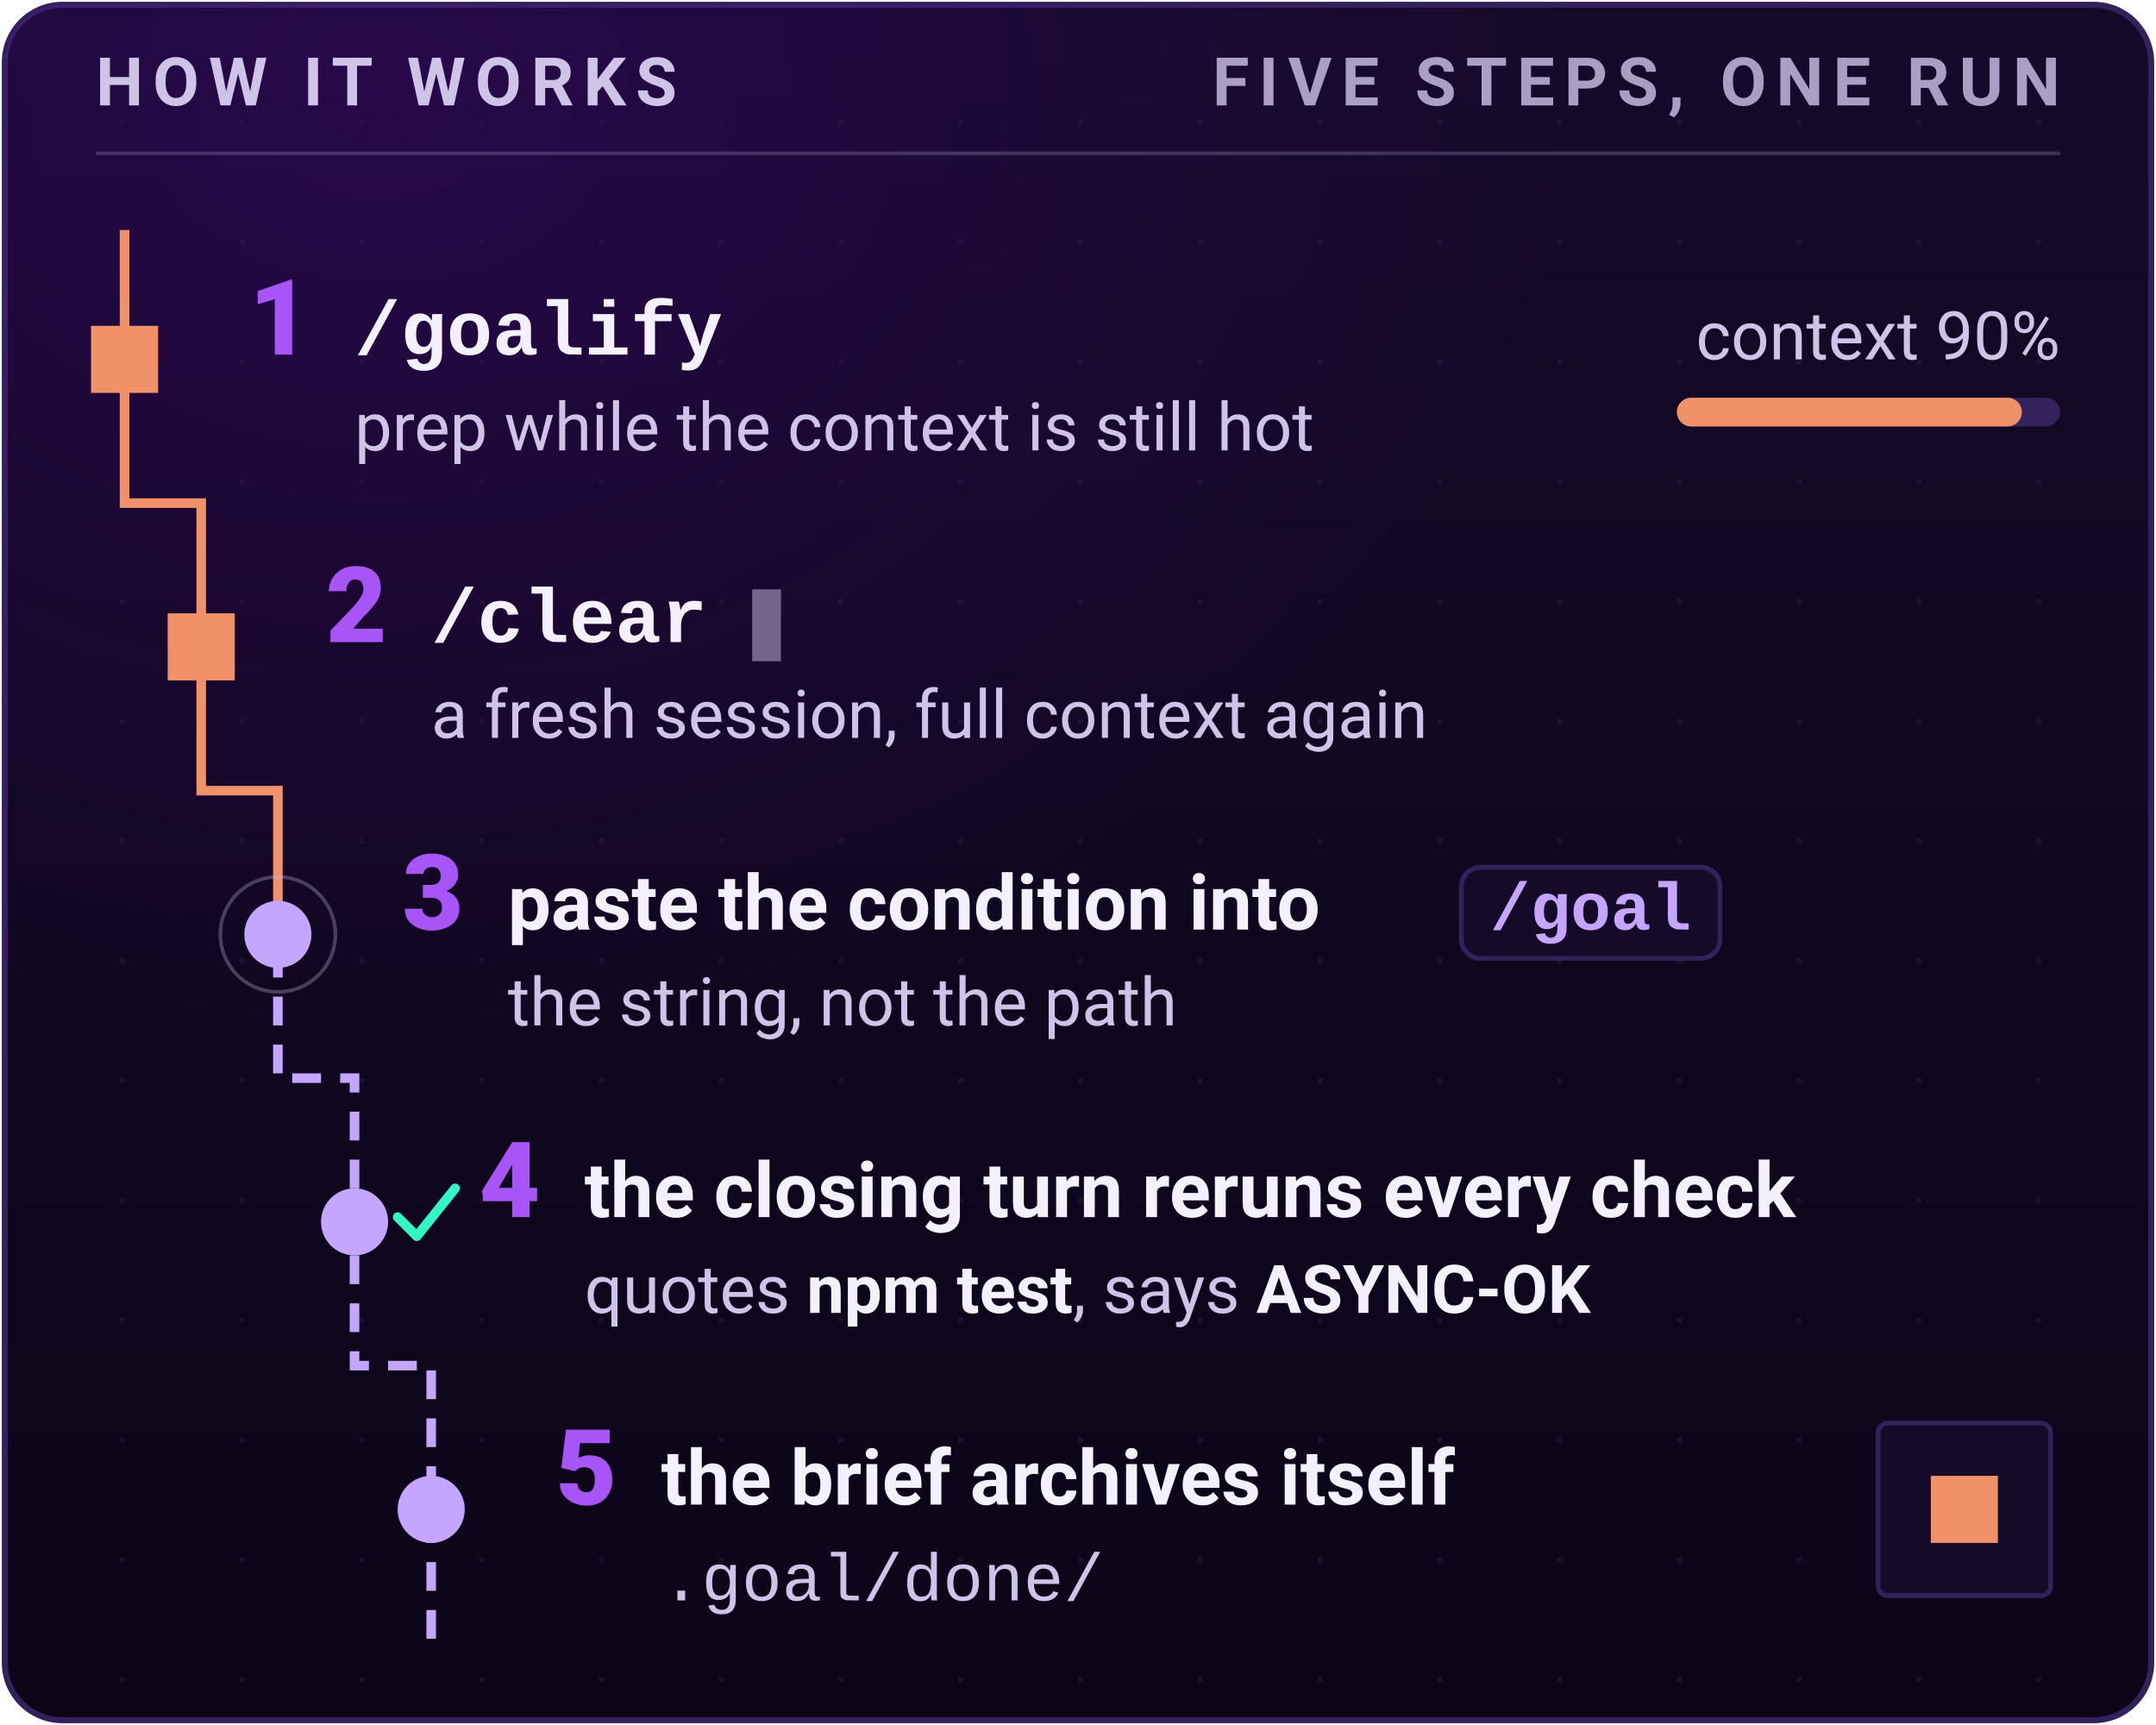
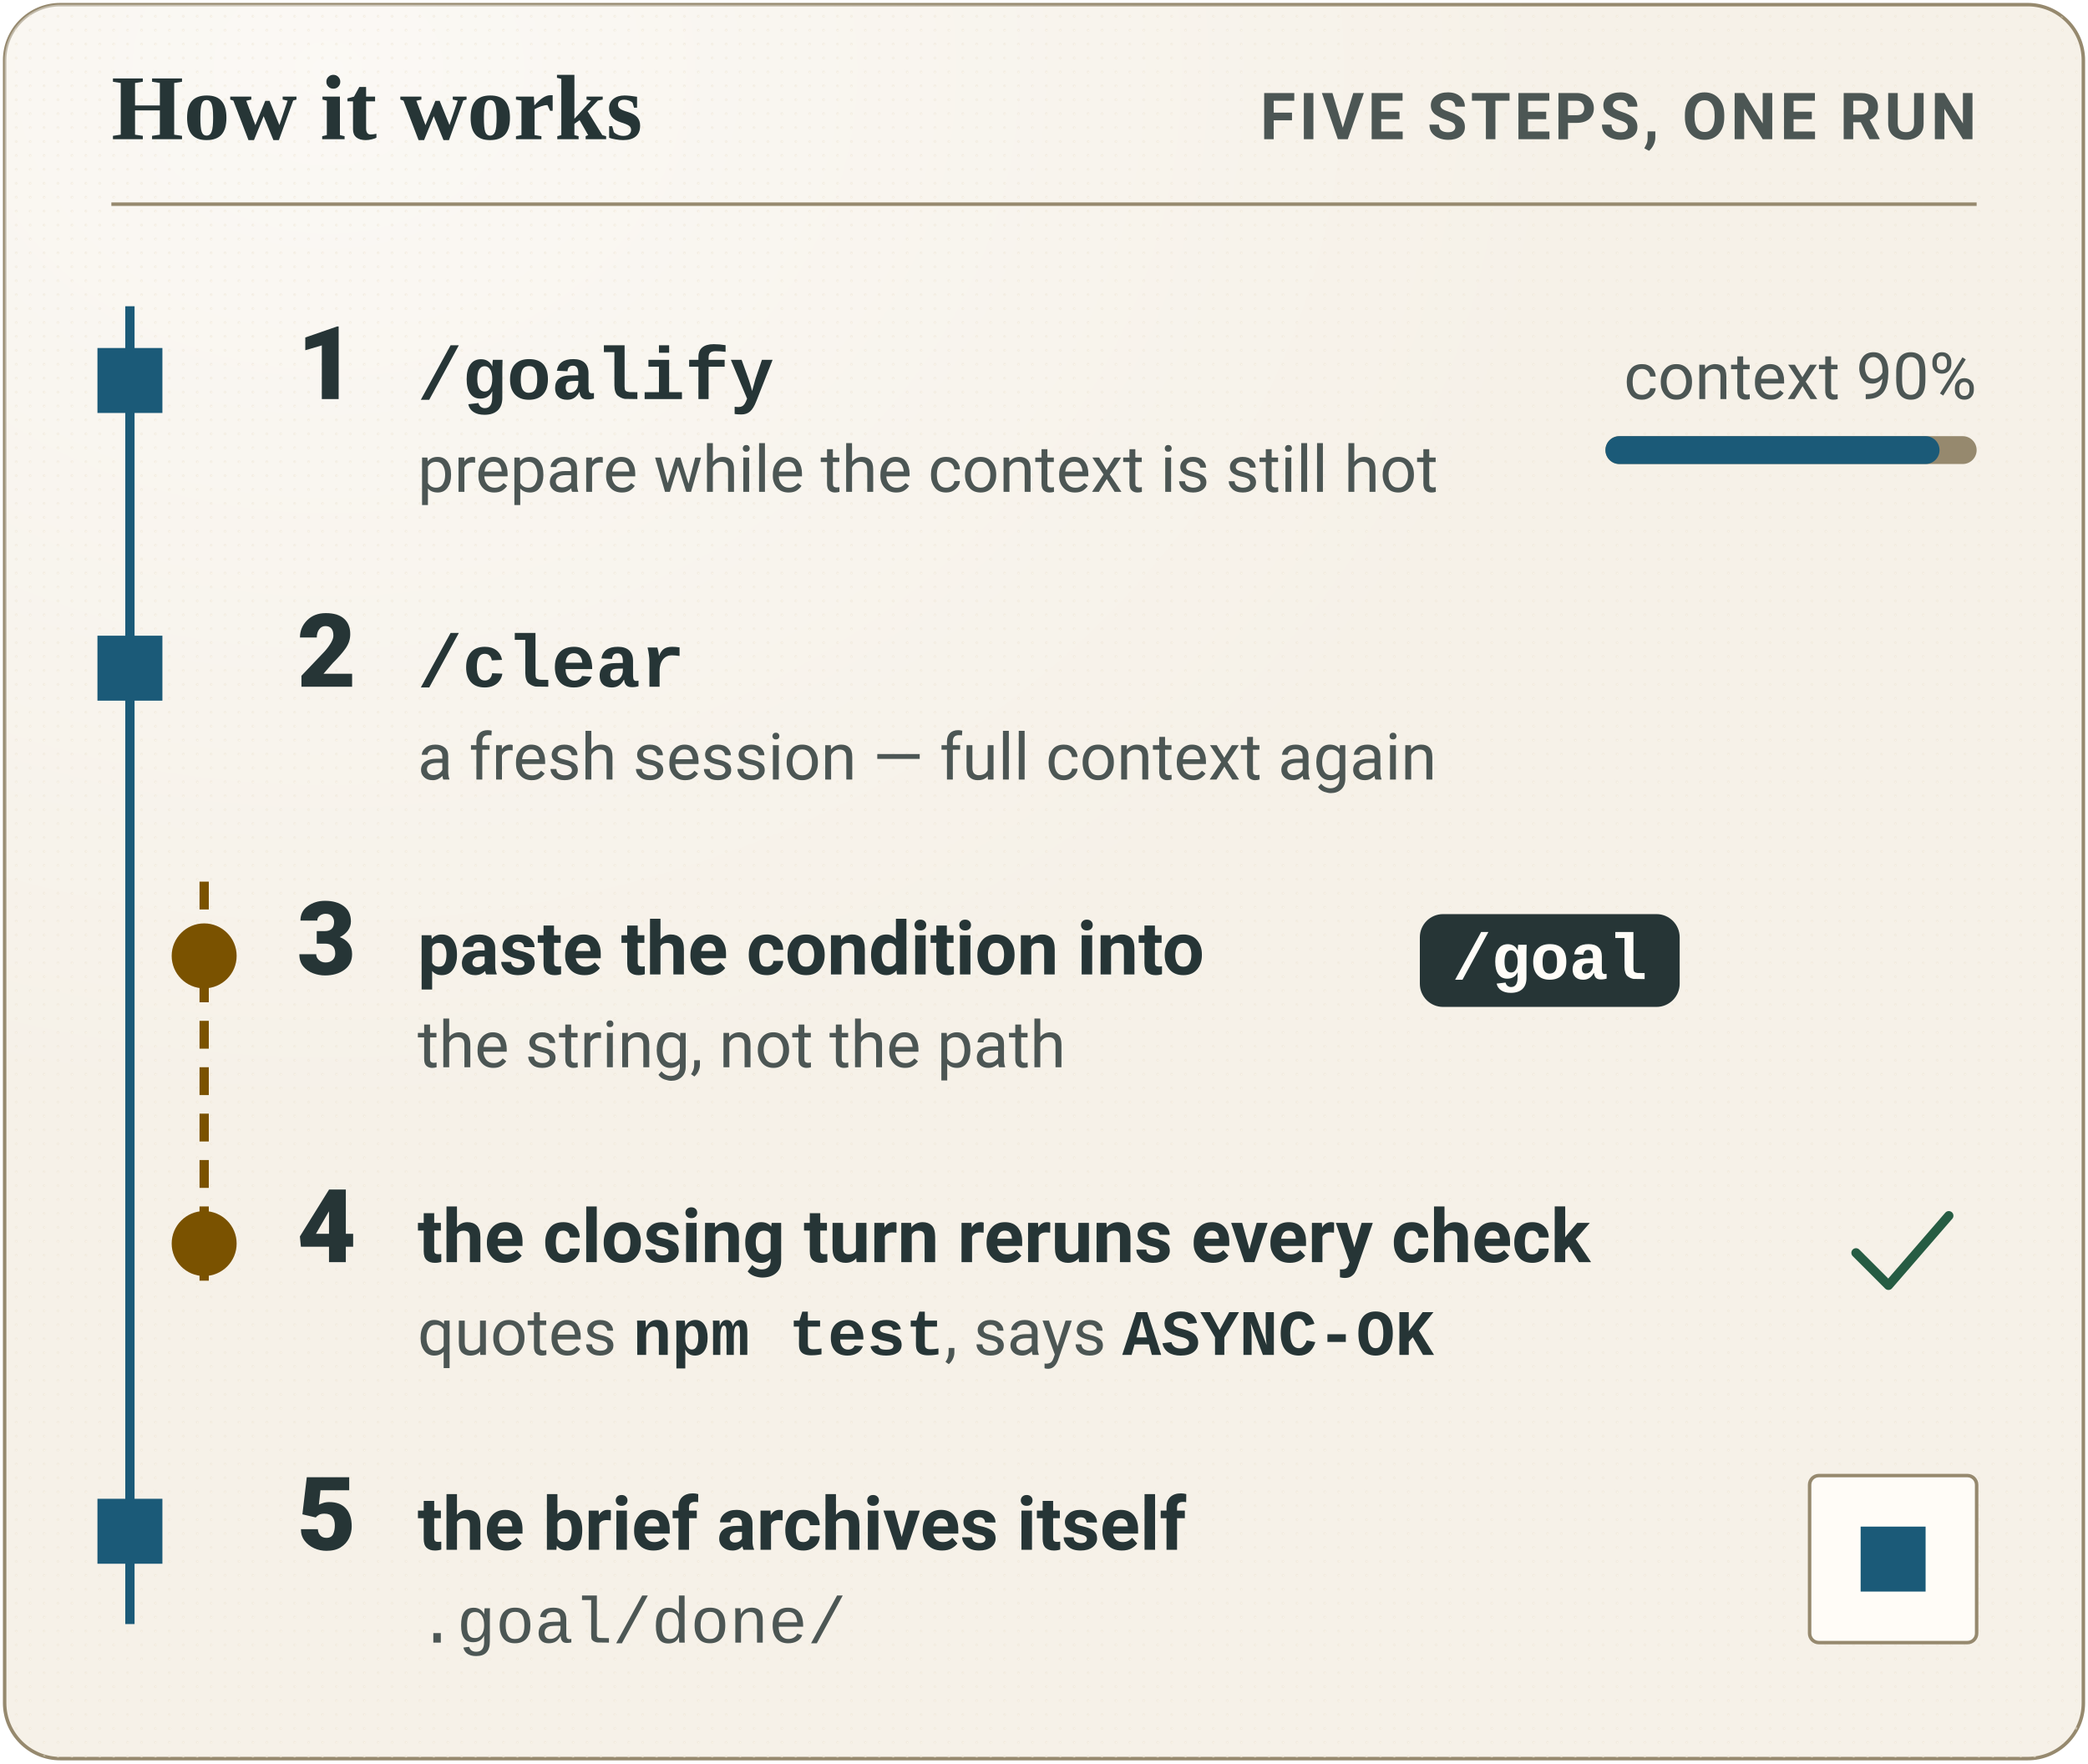
- <svg xmlns="http://www.w3.org/2000/svg" viewBox="0 0 900 720" role="img" aria-labelledby="hiw-t hiw-d">
+ <svg xmlns="http://www.w3.org/2000/svg" viewBox="0 0 900 760" role="img" aria-labelledby="hiw-t hiw-d">
  <defs>
-     <linearGradient id="hiw-bg" x1="0" y1="0" x2="0" y2="1">
-       <stop offset="0" stop-color="#150A28" />
-       <stop offset="1" stop-color="#0C0518" />
-     </linearGradient>
-     <radialGradient id="hiw-glow" cx="0.18" cy="0.05" r="0.55">
-       <stop offset="0" stop-color="#8A00FF" stop-opacity="0.16" />
-       <stop offset="1" stop-color="#8A00FF" stop-opacity="0" />
+     <radialGradient id="hiw-wash" cx="0.16" cy="0.04" r="0.6">
+       <stop offset="0" stop-color="#FFFFFF" stop-opacity="0.55" />
+       <stop offset="1" stop-color="#FFFFFF" stop-opacity="0" />
    </radialGradient>
-     <pattern id="hiw-dots" width="50" height="50" patternUnits="userSpaceOnUse">
-       <circle cx="1" cy="1" r="1.2" fill="#2A1A47" />
+     <pattern id="hiw-grain" width="6" height="6" patternUnits="userSpaceOnUse">
+       <circle cx="1" cy="1" r="0.6" fill="#EDE5D6" />
    </pattern>
    <clipPath id="hiw-clip">
-       <rect x="2" y="2" width="896" height="716" rx="24" />
+       <rect x="2" y="2" width="896" height="756" rx="24" />
    </clipPath>
  </defs>
  <style>
-     .sans{font-family:-apple-system,BlinkMacSystemFont,"Segoe UI",Roboto,Helvetica,Arial,sans-serif}
+     .serif{font-family:ui-serif,Georgia,"Times New Roman",serif}
+     .sans{font-family:system-ui,-apple-system,"Segoe UI",Roboto,Helvetica,Arial,sans-serif}
    .mono{font-family:ui-monospace,SFMono-Regular,Menlo,Consolas,"Liberation Mono",monospace}
-     /* One faint highlight travels the five rows as five overlay bands, 10s = 0.10 Hz.
-        The bands carry no information — their peak is .06 — and the rows, rails, chips and
-        text under them never move and never change opacity, so every frame is the whole flow.
-        The only content animation is the step-4 tick, floored at .8. */
-     .sweep{animation:hiw-sweep 10s ease-in-out infinite}
-     .s2{animation-delay:-2s}
-     .s3{animation-delay:-4s}
-     .s4{animation-delay:-6s}
-     .s5{animation-delay:-8s}
-     .tick{animation:hiw-tick 10s ease-in-out infinite}
-     @keyframes hiw-sweep{0%,40%,100%{opacity:0}20%{opacity:.06}}
-     @keyframes hiw-tick{0%,100%{opacity:1}50%{opacity:.8}}
-     @media (prefers-reduced-motion: reduce){.sweep{animation:none}.tick{animation:none;opacity:1}}
+     .tick{animation:wt-tick 10s ease-in-out infinite}
+     .focus{animation:wt-focus 10s ease-in-out infinite}
+     .f2{animation-delay:-2s}.f3{animation-delay:-4s}.f4{animation-delay:-6s}.f5{animation-delay:-8s}
+     @keyframes wt-tick{0%,100%{opacity:1}50%{opacity:.8}}
+     @keyframes wt-focus{0%,40%,100%{opacity:0}20%{opacity:.05}}
+     @media (prefers-reduced-motion: reduce){
+       .breath,.settle,.tick,.focus{animation:none}
+       .breath,.settle,.tick{opacity:1;transform:none}
+       .focus{opacity:0}
+     }
  </style>
-   <rect x="2" y="2" width="896" height="716" rx="24" fill="url(#hiw-bg)" stroke="#33215C" stroke-width="2.5" />
+   <rect x="2" y="2" width="896" height="756" rx="24" fill="#F6F1E8" stroke="#96896E" stroke-width="1.5" />
  <g clip-path="url(#hiw-clip)">
-     <rect x="2" y="2" width="896" height="716" fill="url(#hiw-glow)" />
-     <rect x="2" y="2" width="896" height="716" fill="url(#hiw-dots)" opacity="0.5" />
+     <rect x="2" y="2" width="896" height="756" fill="url(#hiw-wash)" />
+     <rect x="2" y="2" width="896" height="756" fill="url(#hiw-grain)" opacity="0.5" />
  </g>
-   <text class="sans" font-size="28" font-weight="700" letter-spacing="4" x="40" y="44" fill="#CFC4E8">HOW IT WORKS</text>
-   <text class="sans" font-size="28" font-weight="700" letter-spacing="4" x="860" y="44" text-anchor="end" fill="#CFC4E8" opacity="0.8">FIVE STEPS, ONE RUN</text>
-   <line x1="40" y1="64" x2="860" y2="64" stroke="#CFC4E8" stroke-width="1.5" opacity="0.22" />
-   <rect class="sweep" x="40" y="96" width="820" height="108" rx="8" fill="#A855F7" opacity="0" />
-   <rect class="sweep s2" x="40" y="216" width="820" height="108" rx="8" fill="#A855F7" opacity="0" />
-   <rect class="sweep s3" x="40" y="336" width="820" height="108" rx="8" fill="#A855F7" opacity="0" />
-   <rect class="sweep s4" x="40" y="456" width="820" height="108" rx="8" fill="#A855F7" opacity="0" />
-   <rect class="sweep s5" x="40" y="576" width="820" height="108" rx="8" fill="#A855F7" opacity="0" />
-   <path d="M52 96 V210 H84 V330 H116 V404" fill="none" stroke="#F0916A" stroke-width="4" />
-   <path d="M116 376 V450 H148 V570 H180 V684" fill="none" stroke="#C4A6FF" stroke-width="4" stroke-dasharray="12 8" />
-   <circle cx="116" cy="390" r="24" fill="none" stroke="#CFC4E8" stroke-width="1.5" opacity="0.3" />
-   <rect x="38" y="136" width="28" height="28" fill="#F0916A" />
-   <rect x="70" y="256" width="28" height="28" fill="#F0916A" />
-   <rect x="102" y="376" width="28" height="28" rx="14" fill="#C4A6FF" />
-   <rect x="134" y="496" width="28" height="28" rx="14" fill="#C4A6FF" />
-   <rect x="166" y="616" width="28" height="28" rx="14" fill="#C4A6FF" />
-   <text class="sans" font-size="44" font-weight="800" x="104" y="148" fill="#A855F7">1</text>
-   <text class="mono" font-size="32" font-weight="700" x="148" y="148" fill="#F4F0FF">/goalify</text>
-   <text class="sans" font-size="28" x="148" y="188" fill="#CFC4E8">prep while the context is still hot</text>
-   <text class="sans" font-size="28" x="860" y="150" text-anchor="end" fill="#CFC4E8">context 90%</text>
-   <rect x="700" y="166" width="160" height="12" rx="6" fill="#33215C" />
-   <rect x="700" y="166" width="144" height="12" rx="6" fill="#F0916A" />
-   <text class="sans" font-size="44" font-weight="800" x="136" y="268" fill="#A855F7">2</text>
-   <text class="mono" font-size="32" font-weight="700" x="180" y="268" fill="#F4F0FF">/clear</text>
-   <rect x="314" y="246" width="12" height="30" fill="#CFC4E8" opacity="0.5" />
-   <text class="sans" font-size="28" x="180" y="308" fill="#CFC4E8">a fresh session, full context again</text>
-   <text class="sans" font-size="44" font-weight="800" x="168" y="388" fill="#A855F7">3</text>
-   <text class="sans" font-size="32" font-weight="700" x="212" y="388" fill="#F4F0FF">paste the condition into</text>
-   <rect x="610" y="362" width="108" height="38" rx="8" fill="#150A28" stroke="#33215C" stroke-width="2" />
-   <text class="mono" font-size="28" font-weight="700" x="664" y="388" text-anchor="middle" fill="#C4A6FF">/goal</text>
-   <text class="sans" font-size="28" x="212" y="428" fill="#CFC4E8">the string, not the path</text>
-   <text class="sans" font-size="44" font-weight="800" x="200" y="508" fill="#A855F7">4</text>
-   <path class="tick" d="M166 508 L174 516 L190 496" fill="none" stroke="#34F5C5" stroke-width="4" stroke-linecap="round" stroke-linejoin="round" />
-   <text class="sans" font-size="32" font-weight="700" x="244" y="508" fill="#F4F0FF">the closing turn reruns every check</text>
-   <text class="sans" font-size="28" x="244" y="548" fill="#CFC4E8">quotes <tspan font-weight="600" fill="#F4F0FF">npm test</tspan>, says <tspan font-weight="600" fill="#F4F0FF">ASYNC-OK</tspan>
+   <text class="serif" font-size="40" font-weight="700" x="48" y="60" fill="#263536">How it works</text>
+   <text class="sans" font-size="28" font-weight="700" letter-spacing="1.5" x="852" y="60" text-anchor="end" fill="#4C5654">FIVE STEPS, ONE RUN</text>
+   <line x1="48" y1="88" x2="852" y2="88" stroke="#96896E" stroke-width="1.5" />
+   <rect class="focus" x="40" y="116" width="820" height="108" rx="8" fill="#7A5200" opacity="0" />
+   <rect class="focus f2" x="40" y="240" width="820" height="108" rx="8" fill="#7A5200" opacity="0" />
+   <rect class="focus f3" x="40" y="364" width="820" height="108" rx="8" fill="#7A5200" opacity="0" />
+   <rect class="focus f4" x="40" y="488" width="820" height="108" rx="8" fill="#7A5200" opacity="0" />
+   <rect class="focus f5" x="40" y="612" width="820" height="108" rx="8" fill="#7A5200" opacity="0" />
+   <line x1="56" y1="132" x2="56" y2="700" stroke="#1B5A78" stroke-width="4" />
+   <line x1="88" y1="380" x2="88" y2="560" stroke="#7A5200" stroke-width="4" stroke-dasharray="12 8" />
+   <rect x="42" y="150" width="28" height="28" fill="#1B5A78" />
+   <text class="sans" font-size="44" font-weight="800" x="128" y="172" fill="#263536">1</text>
+   <text class="mono" font-size="32" font-weight="700" x="180" y="172" fill="#263536">/goalify</text>
+   <text class="sans" font-size="28" x="180" y="212" fill="#4C5654">prepare while the context is still hot</text>
+   <text class="sans" font-size="28" x="852" y="172" text-anchor="end" fill="#4C5654">context 90%</text>
+   <rect x="692" y="188" width="160" height="12" rx="6" fill="#96896E" />
+   <rect x="692" y="188" width="144" height="12" rx="6" fill="#1B5A78" />
+   <rect x="42" y="274" width="28" height="28" fill="#1B5A78" />
+   <text class="sans" font-size="44" font-weight="800" x="128" y="296" fill="#263536">2</text>
+   <text class="mono" font-size="32" font-weight="700" x="180" y="296" fill="#263536">/clear</text>
+   <text class="sans" font-size="28" x="180" y="336" fill="#4C5654">a fresh session — full context again</text>
+   <rect x="74" y="398" width="28" height="28" rx="14" fill="#7A5200" />
+   <text class="sans" font-size="44" font-weight="800" x="128" y="420" fill="#263536">3</text>
+   <text class="sans" font-size="32" font-weight="700" x="180" y="420" fill="#263536">paste the condition into</text>
+   <rect x="612" y="394" width="112" height="40" rx="10" fill="#263536" />
+   <text class="mono" font-size="28" font-weight="700" x="668" y="422" text-anchor="middle" fill="#FFFCF7">/goal</text>
+   <text class="sans" font-size="28" x="180" y="460" fill="#4C5654">the string, not the path</text>
+   <rect x="74" y="522" width="28" height="28" rx="14" fill="#7A5200" />
+   <text class="sans" font-size="44" font-weight="800" x="128" y="544" fill="#263536">4</text>
+   <text class="sans" font-size="32" font-weight="700" x="180" y="544" fill="#263536">the closing turn reruns every check</text>
+   <text class="sans" font-size="28" x="180" y="584" fill="#4C5654">quotes <tspan class="mono" font-weight="600" fill="#263536">npm test</tspan>, says <tspan class="mono" font-weight="600" fill="#263536">ASYNC-OK</tspan>
  </text>
-   <text class="sans" font-size="44" font-weight="800" x="232" y="628" fill="#A855F7">5</text>
-   <text class="sans" font-size="32" font-weight="700" x="276" y="628" fill="#F4F0FF">the brief archives itself</text>
-   <text class="mono" font-size="28" x="276" y="668" fill="#CFC4E8">.goal/done/</text>
-   <rect x="784" y="594" width="72" height="72" rx="4" fill="#150A28" stroke="#33215C" stroke-width="2" />
-   <rect x="806" y="616" width="28" height="28" fill="#F0916A" />
+   <path class="tick" d="M800 540 L814 554 L840 524" fill="none" stroke="#265C43" stroke-width="4" stroke-linecap="round" stroke-linejoin="round" />
+   <rect x="42" y="646" width="28" height="28" fill="#1B5A78" />
+   <text class="sans" font-size="44" font-weight="800" x="128" y="668" fill="#263536">5</text>
+   <text class="sans" font-size="32" font-weight="700" x="180" y="668" fill="#263536">the brief archives itself</text>
+   <text class="mono" font-size="28" x="180" y="708" fill="#4C5654">.goal/done/</text>
+   <rect x="780" y="636" width="72" height="72" rx="4" fill="#FFFCF7" stroke="#96896E" stroke-width="1.5" />
+   <rect x="802" y="658" width="28" height="28" fill="#1B5A78" />
</svg>
